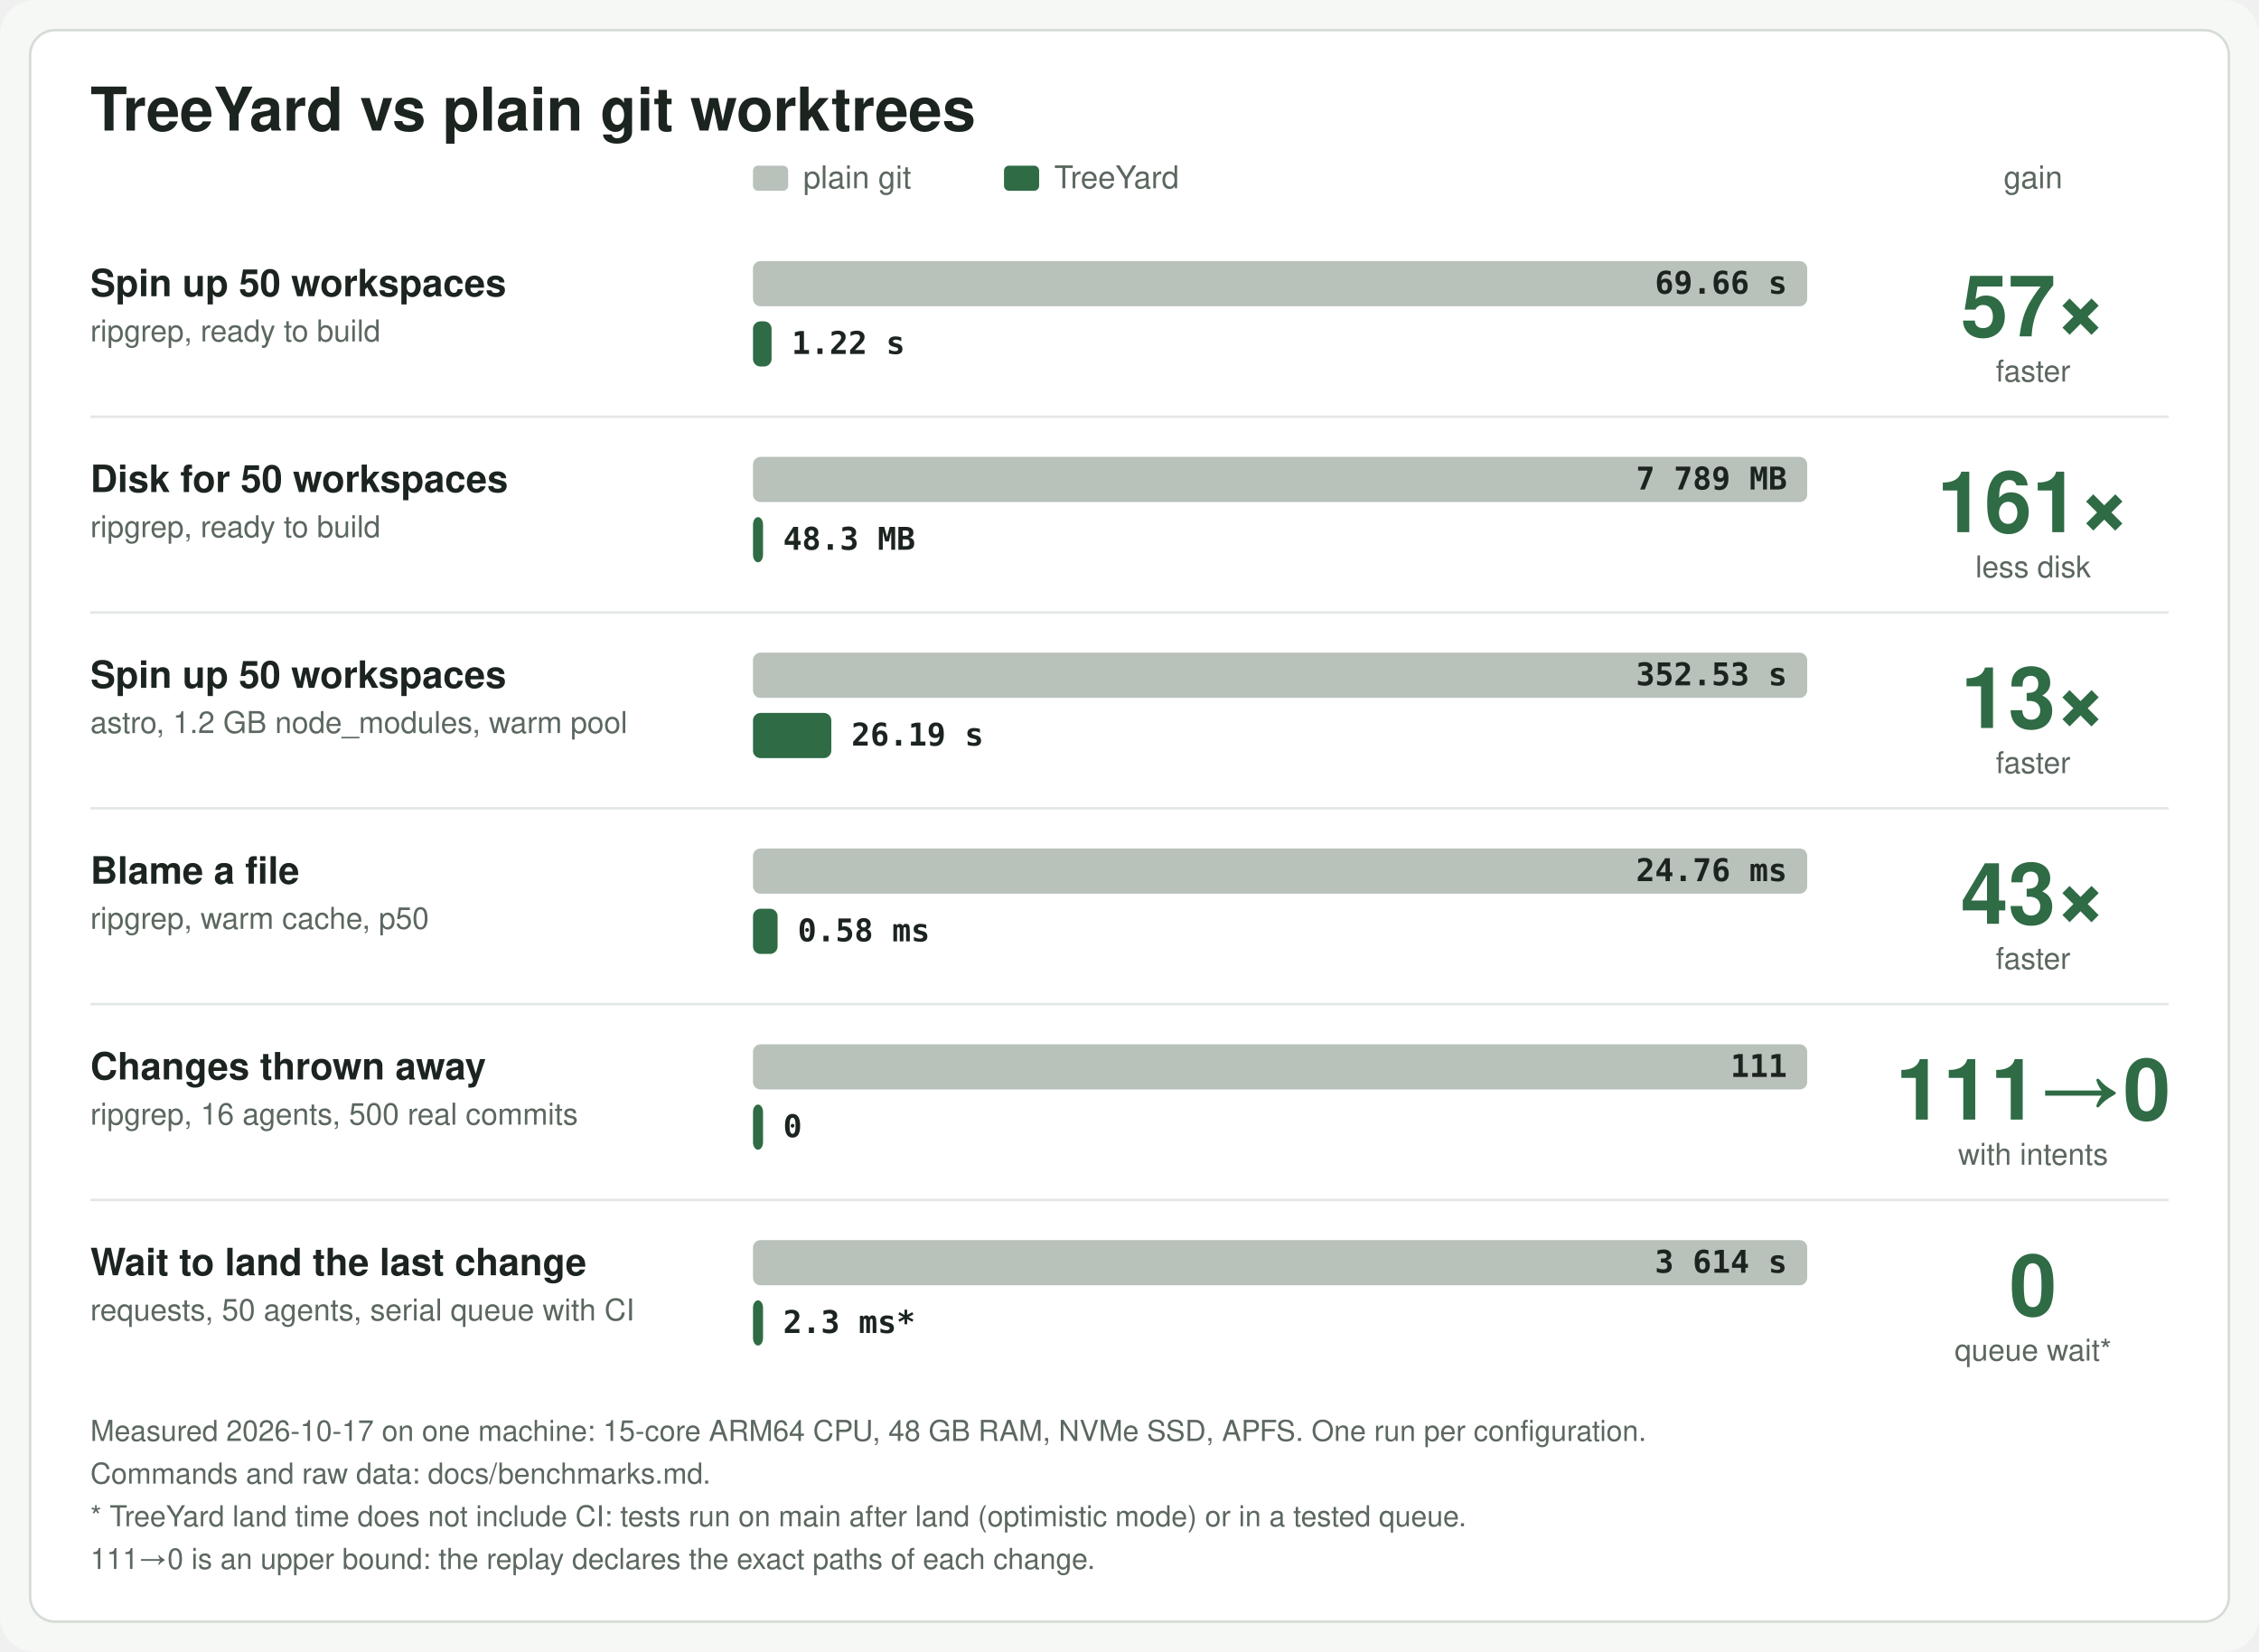
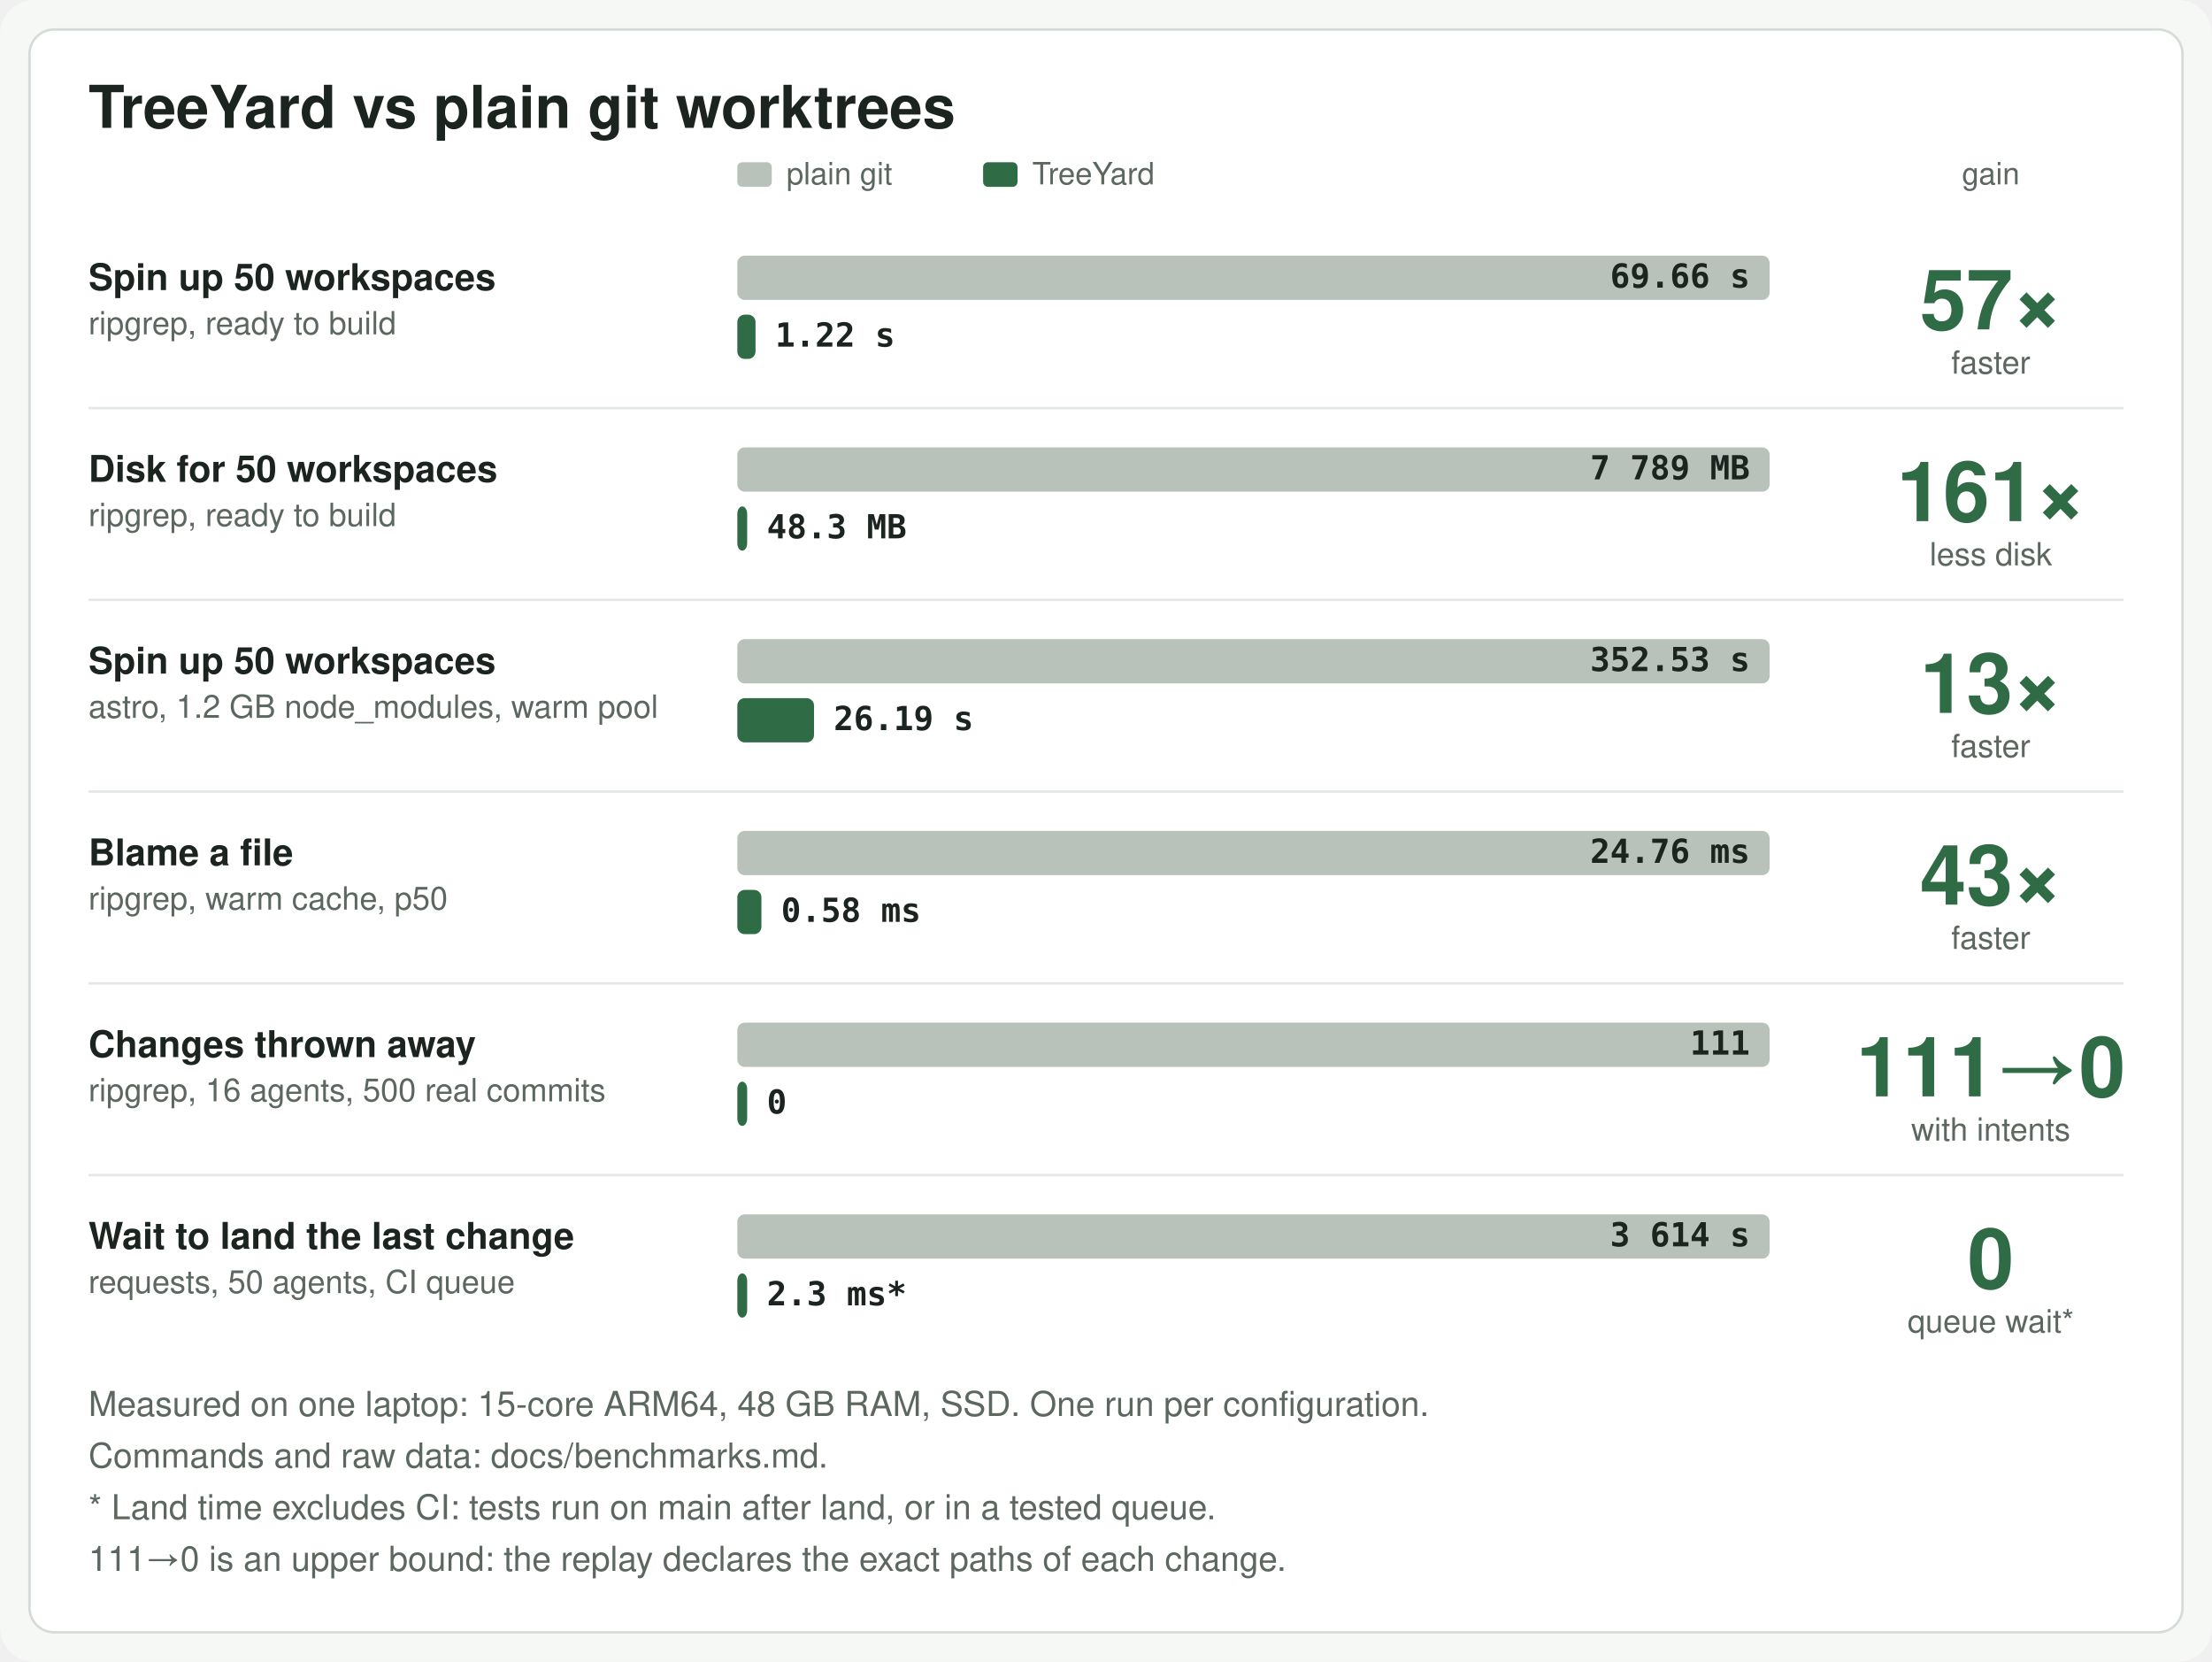
- <svg xmlns="http://www.w3.org/2000/svg" viewBox="0 0 900 658" width="900" height="658" role="img" aria-label="TreeYard against plain git worktrees: measured results">
+ <svg xmlns="http://www.w3.org/2000/svg" viewBox="0 0 900 676" width="900" height="676" role="img" aria-label="TreeYard against plain git worktrees: measured results">
  <style>
.bg{fill:#f6f8f5}.card{fill:#ffffff;stroke:#d5dcd6}.t{fill:#1c2420}.m{fill:#5b675f}.git{fill:#b9c1bb}.ty{fill:#2f6b45}.big{fill:#2f6b45}.amber{fill:#d99a1e}.rule{stroke:#e3e8e4}
text{font-family:-apple-system,"Segoe UI",Helvetica,Arial,sans-serif}
- .h1{font-size:24px;font-weight:800}.lab{font-size:15px;font-weight:700}.sub{font-size:12px}.val{font-size:12.5px;font-weight:600;font-family:ui-monospace,Menlo,monospace}.mul{font-size:34px;font-weight:800}.mulsub{font-size:12px}.leg{font-size:12.5px}.foot{font-size:11.5px}
+ .h1{font-size:24px;font-weight:800}.lab{font-size:15px;font-weight:700}.sub{font-size:13px}.val{font-size:13.5px;font-weight:600;font-family:ui-monospace,Menlo,monospace}.mul{font-size:34px;font-weight:800}.mulsub{font-size:13px}.leg{font-size:12.5px}.foot{font-size:14px}
@media (prefers-color-scheme: dark){.bg{fill:#0d1117}.card{fill:#161b22;stroke:#30363d}.t{fill:#e6edf3}.m{fill:#8d96a0}.git{fill:#3d444d}.ty{fill:#7fc496}.big{fill:#7fc496}.rule{stroke:#21262d}}
</style>
-   <rect class="bg" width="900" height="658" rx="14" />
-   <rect class="card" x="12" y="12" width="876" height="634" rx="10" />
+   <rect class="bg" width="900" height="676" rx="14" />
+   <rect class="card" x="12" y="12" width="876" height="652" rx="10" />
  <text class="t h1" x="36" y="52">TreeYard vs plain git worktrees</text>
  <rect class="git" x="300" y="66" width="14" height="10" rx="2" />
  <text class="m leg" x="320" y="75">plain git</text>
  <rect class="ty" x="400" y="66" width="14" height="10" rx="2" />
  <text class="m leg" x="420" y="75">TreeYard</text>
  <text class="m leg" x="810" y="75" text-anchor="middle">gain</text>
  <text class="t lab" x="36" y="118">Spin up 50 workspaces</text>
  <text class="m sub" x="36" y="136">ripgrep, ready to build</text>
  <rect class="git" x="300" y="104" width="420" height="18" rx="3" />
  <text class="t val" x="712" y="117" text-anchor="end">69.66 s</text>
  <rect class="ty" x="300" y="128" width="7.4" height="18" rx="3" />
  <text class="t val" x="315.4" y="141">1.22 s</text>
  <text class="big mul" x="810" y="134" text-anchor="middle">57×</text>
  <text class="m mulsub" x="810" y="152" text-anchor="middle">faster</text>
  <line class="rule" x1="36" x2="864" y1="166" y2="166" />
  <text class="t lab" x="36" y="196">Disk for 50 workspaces</text>
  <text class="m sub" x="36" y="214">ripgrep, ready to build</text>
  <rect class="git" x="300" y="182" width="420" height="18" rx="3" />
  <text class="t val" x="712" y="195" text-anchor="end">7 789 MB</text>
  <rect class="ty" x="300" y="206" width="4.0" height="18" rx="3" />
  <text class="t val" x="312.0" y="219">48.3 MB</text>
  <text class="big mul" x="810" y="212" text-anchor="middle">161×</text>
  <text class="m mulsub" x="810" y="230" text-anchor="middle">less disk</text>
  <line class="rule" x1="36" x2="864" y1="244" y2="244" />
  <text class="t lab" x="36" y="274">Spin up 50 workspaces</text>
  <text class="m sub" x="36" y="292">astro, 1.2 GB node_modules, warm pool</text>
  <rect class="git" x="300" y="260" width="420" height="18" rx="3" />
  <text class="t val" x="712" y="273" text-anchor="end">352.53 s</text>
  <rect class="ty" x="300" y="284" width="31.2" height="18" rx="3" />
  <text class="t val" x="339.2" y="297">26.19 s</text>
  <text class="big mul" x="810" y="290" text-anchor="middle">13×</text>
  <text class="m mulsub" x="810" y="308" text-anchor="middle">faster</text>
  <line class="rule" x1="36" x2="864" y1="322" y2="322" />
  <text class="t lab" x="36" y="352">Blame a file</text>
  <text class="m sub" x="36" y="370">ripgrep, warm cache, p50</text>
  <rect class="git" x="300" y="338" width="420" height="18" rx="3" />
  <text class="t val" x="712" y="351" text-anchor="end">24.76 ms</text>
  <rect class="ty" x="300" y="362" width="9.8" height="18" rx="3" />
  <text class="t val" x="317.8" y="375">0.58 ms</text>
  <text class="big mul" x="810" y="368" text-anchor="middle">43×</text>
  <text class="m mulsub" x="810" y="386" text-anchor="middle">faster</text>
  <line class="rule" x1="36" x2="864" y1="400" y2="400" />
  <text class="t lab" x="36" y="430">Changes thrown away</text>
  <text class="m sub" x="36" y="448">ripgrep, 16 agents, 500 real commits</text>
  <rect class="git" x="300" y="416" width="420" height="18" rx="3" />
  <text class="t val" x="712" y="429" text-anchor="end">111</text>
  <rect class="ty" x="300" y="440" width="4.0" height="18" rx="3" />
  <text class="t val" x="312.0" y="453">0</text>
  <text class="big mul" x="810" y="446" text-anchor="middle">111→0</text>
  <text class="m mulsub" x="810" y="464" text-anchor="middle">with intents</text>
  <line class="rule" x1="36" x2="864" y1="478" y2="478" />
  <text class="t lab" x="36" y="508">Wait to land the last change</text>
-   <text class="m sub" x="36" y="526">requests, 50 agents, serial queue with CI</text>
+   <text class="m sub" x="36" y="526">requests, 50 agents, CI queue</text>
  <rect class="git" x="300" y="494" width="420" height="18" rx="3" />
  <text class="t val" x="712" y="507" text-anchor="end">3 614 s</text>
  <rect class="ty" x="300" y="518" width="4.0" height="18" rx="3" />
  <text class="t val" x="312.0" y="531">2.3 ms*</text>
  <text class="big mul" x="810" y="524" text-anchor="middle">0</text>
  <text class="m mulsub" x="810" y="542" text-anchor="middle">queue wait*</text>
-   <text class="m foot" x="36" y="574">Measured 2026-10-17 on one machine: 15-core ARM64 CPU, 48 GB RAM, NVMe SSD, APFS. One run per configuration.</text>
-   <text class="m foot" x="36" y="591">Commands and raw data: docs/benchmarks.md.</text>
-   <text class="m foot" x="36" y="608">* TreeYard land time does not include CI: tests run on main after land (optimistic mode) or in a tested queue.</text>
-   <text class="m foot" x="36" y="625">111→0 is an upper bound: the replay declares the exact paths of each change.</text>
+   <text class="m foot" x="36" y="576">Measured on one laptop: 15-core ARM64, 48 GB RAM, SSD. One run per configuration.</text>
+   <text class="m foot" x="36" y="597">Commands and raw data: docs/benchmarks.md.</text>
+   <text class="m foot" x="36" y="618">* Land time excludes CI: tests run on main after land, or in a tested queue.</text>
+   <text class="m foot" x="36" y="639">111→0 is an upper bound: the replay declares the exact paths of each change.</text>
</svg>
